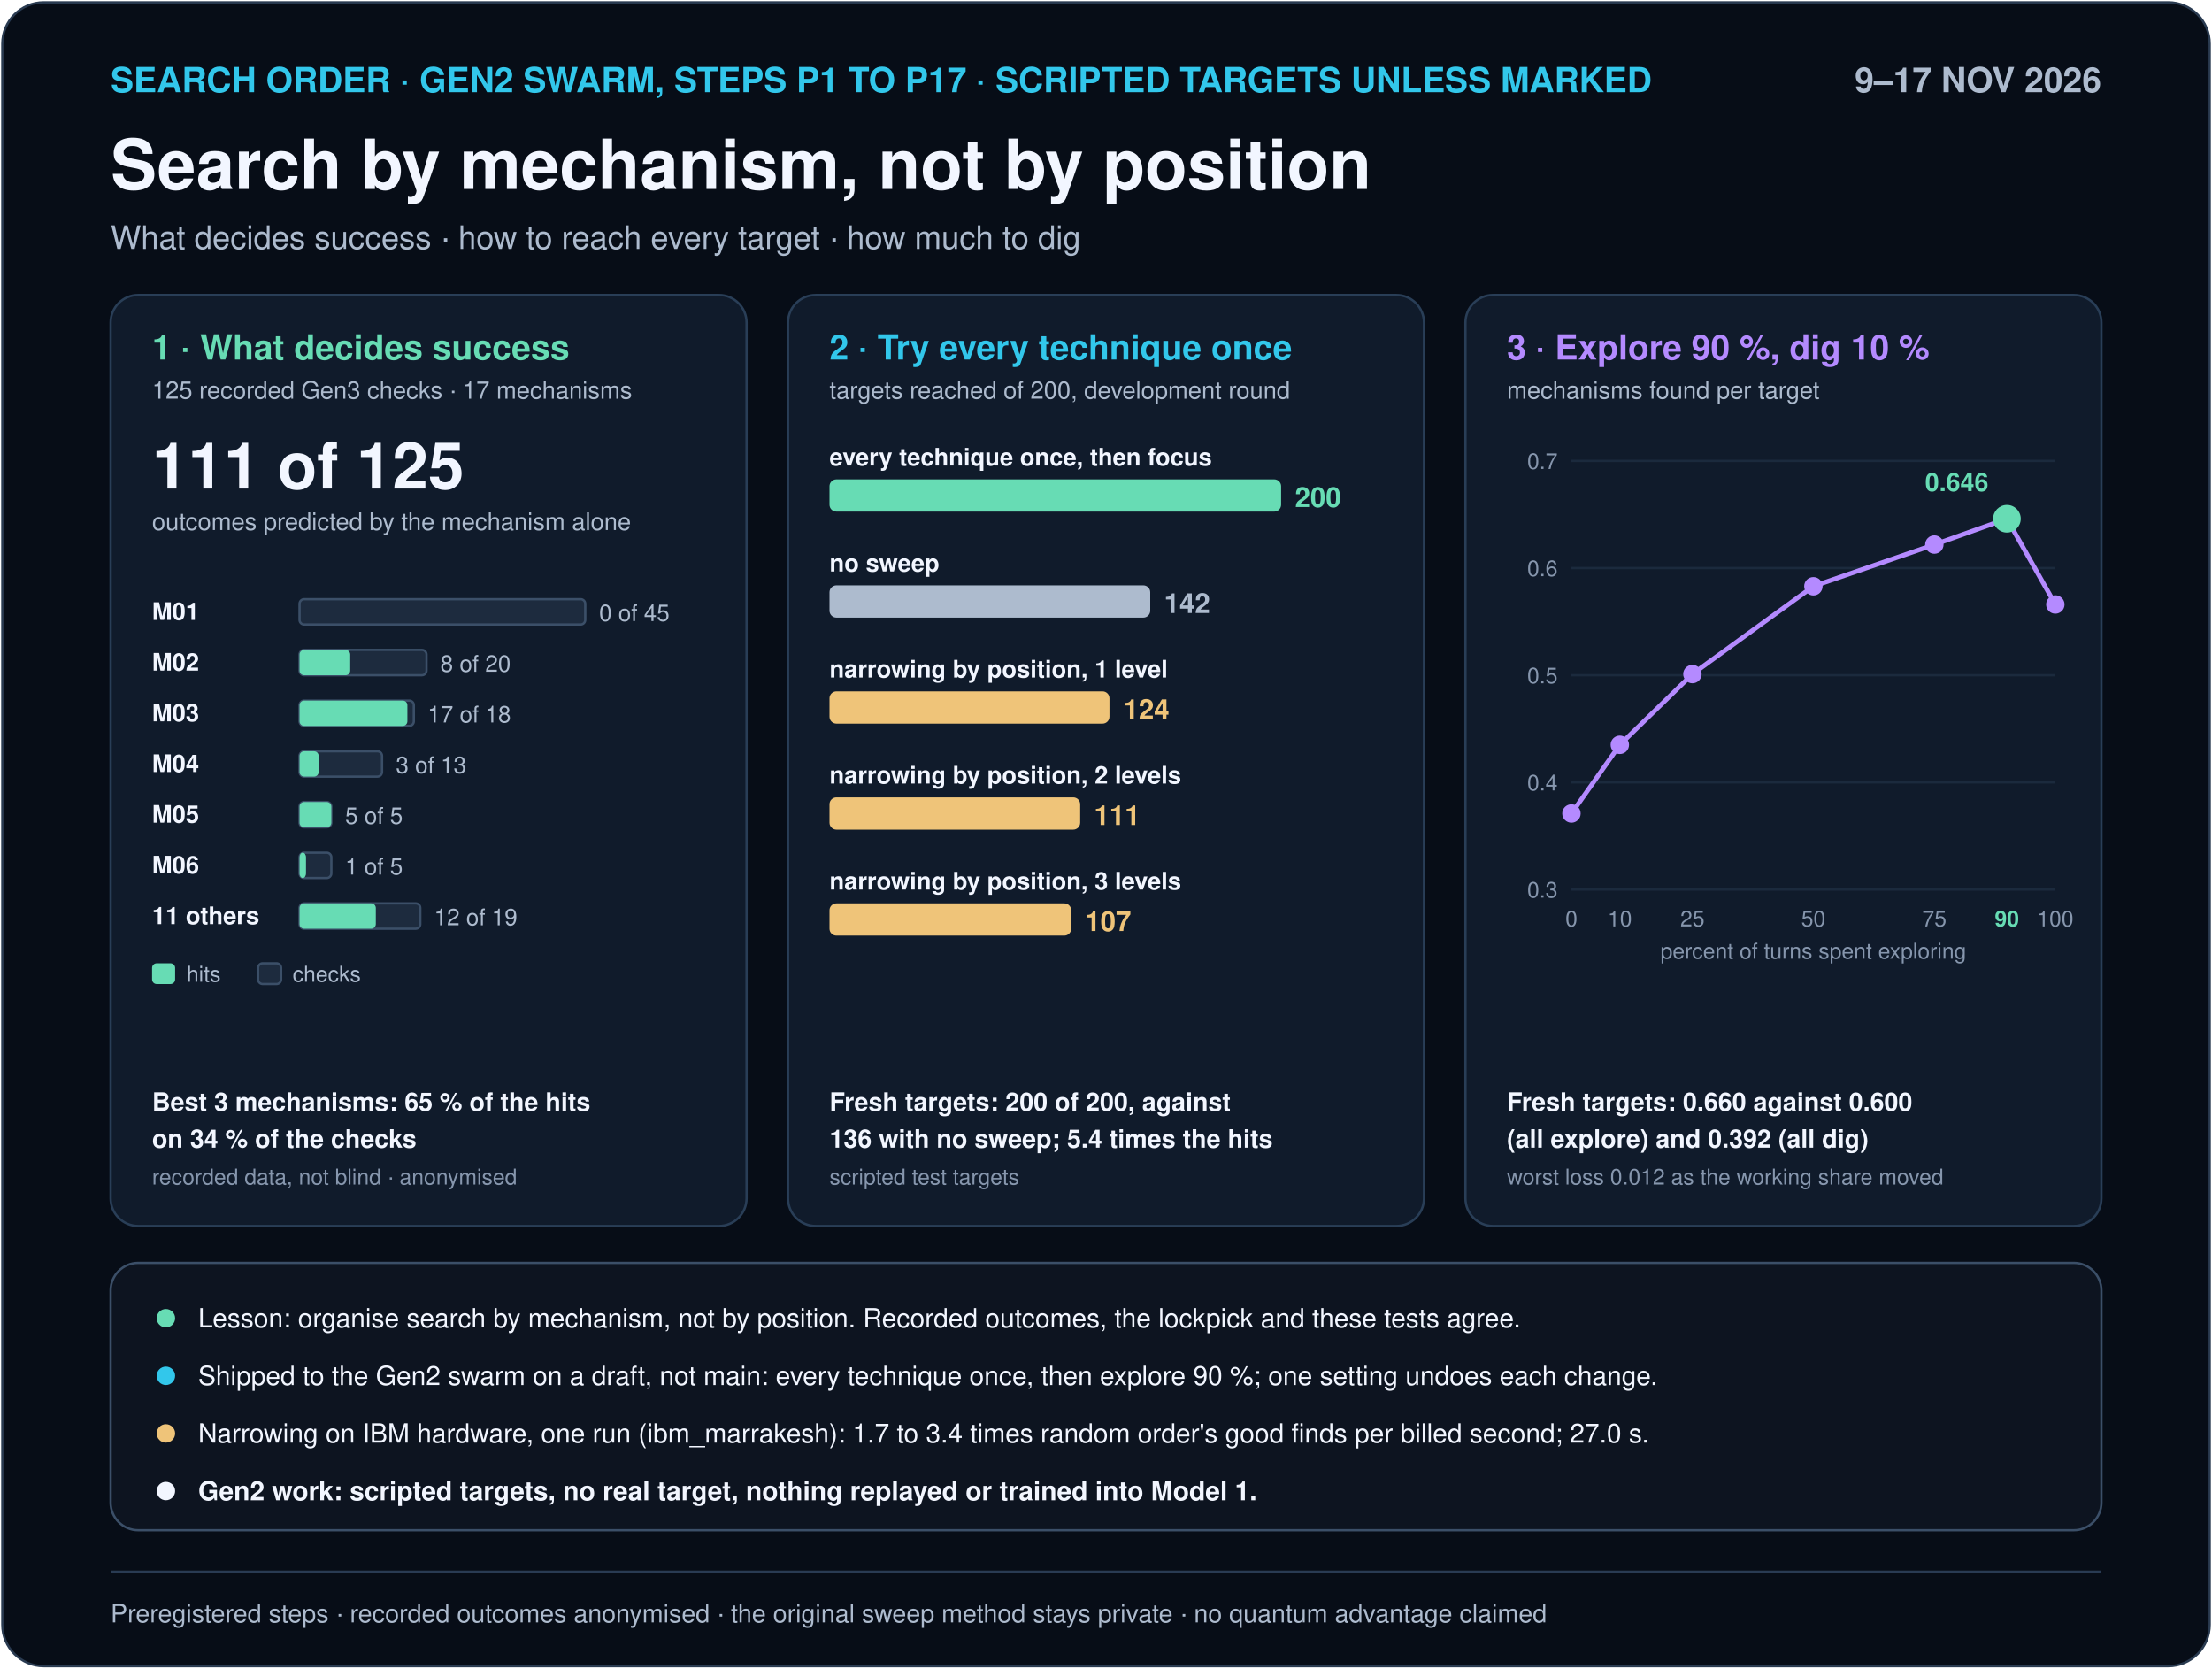
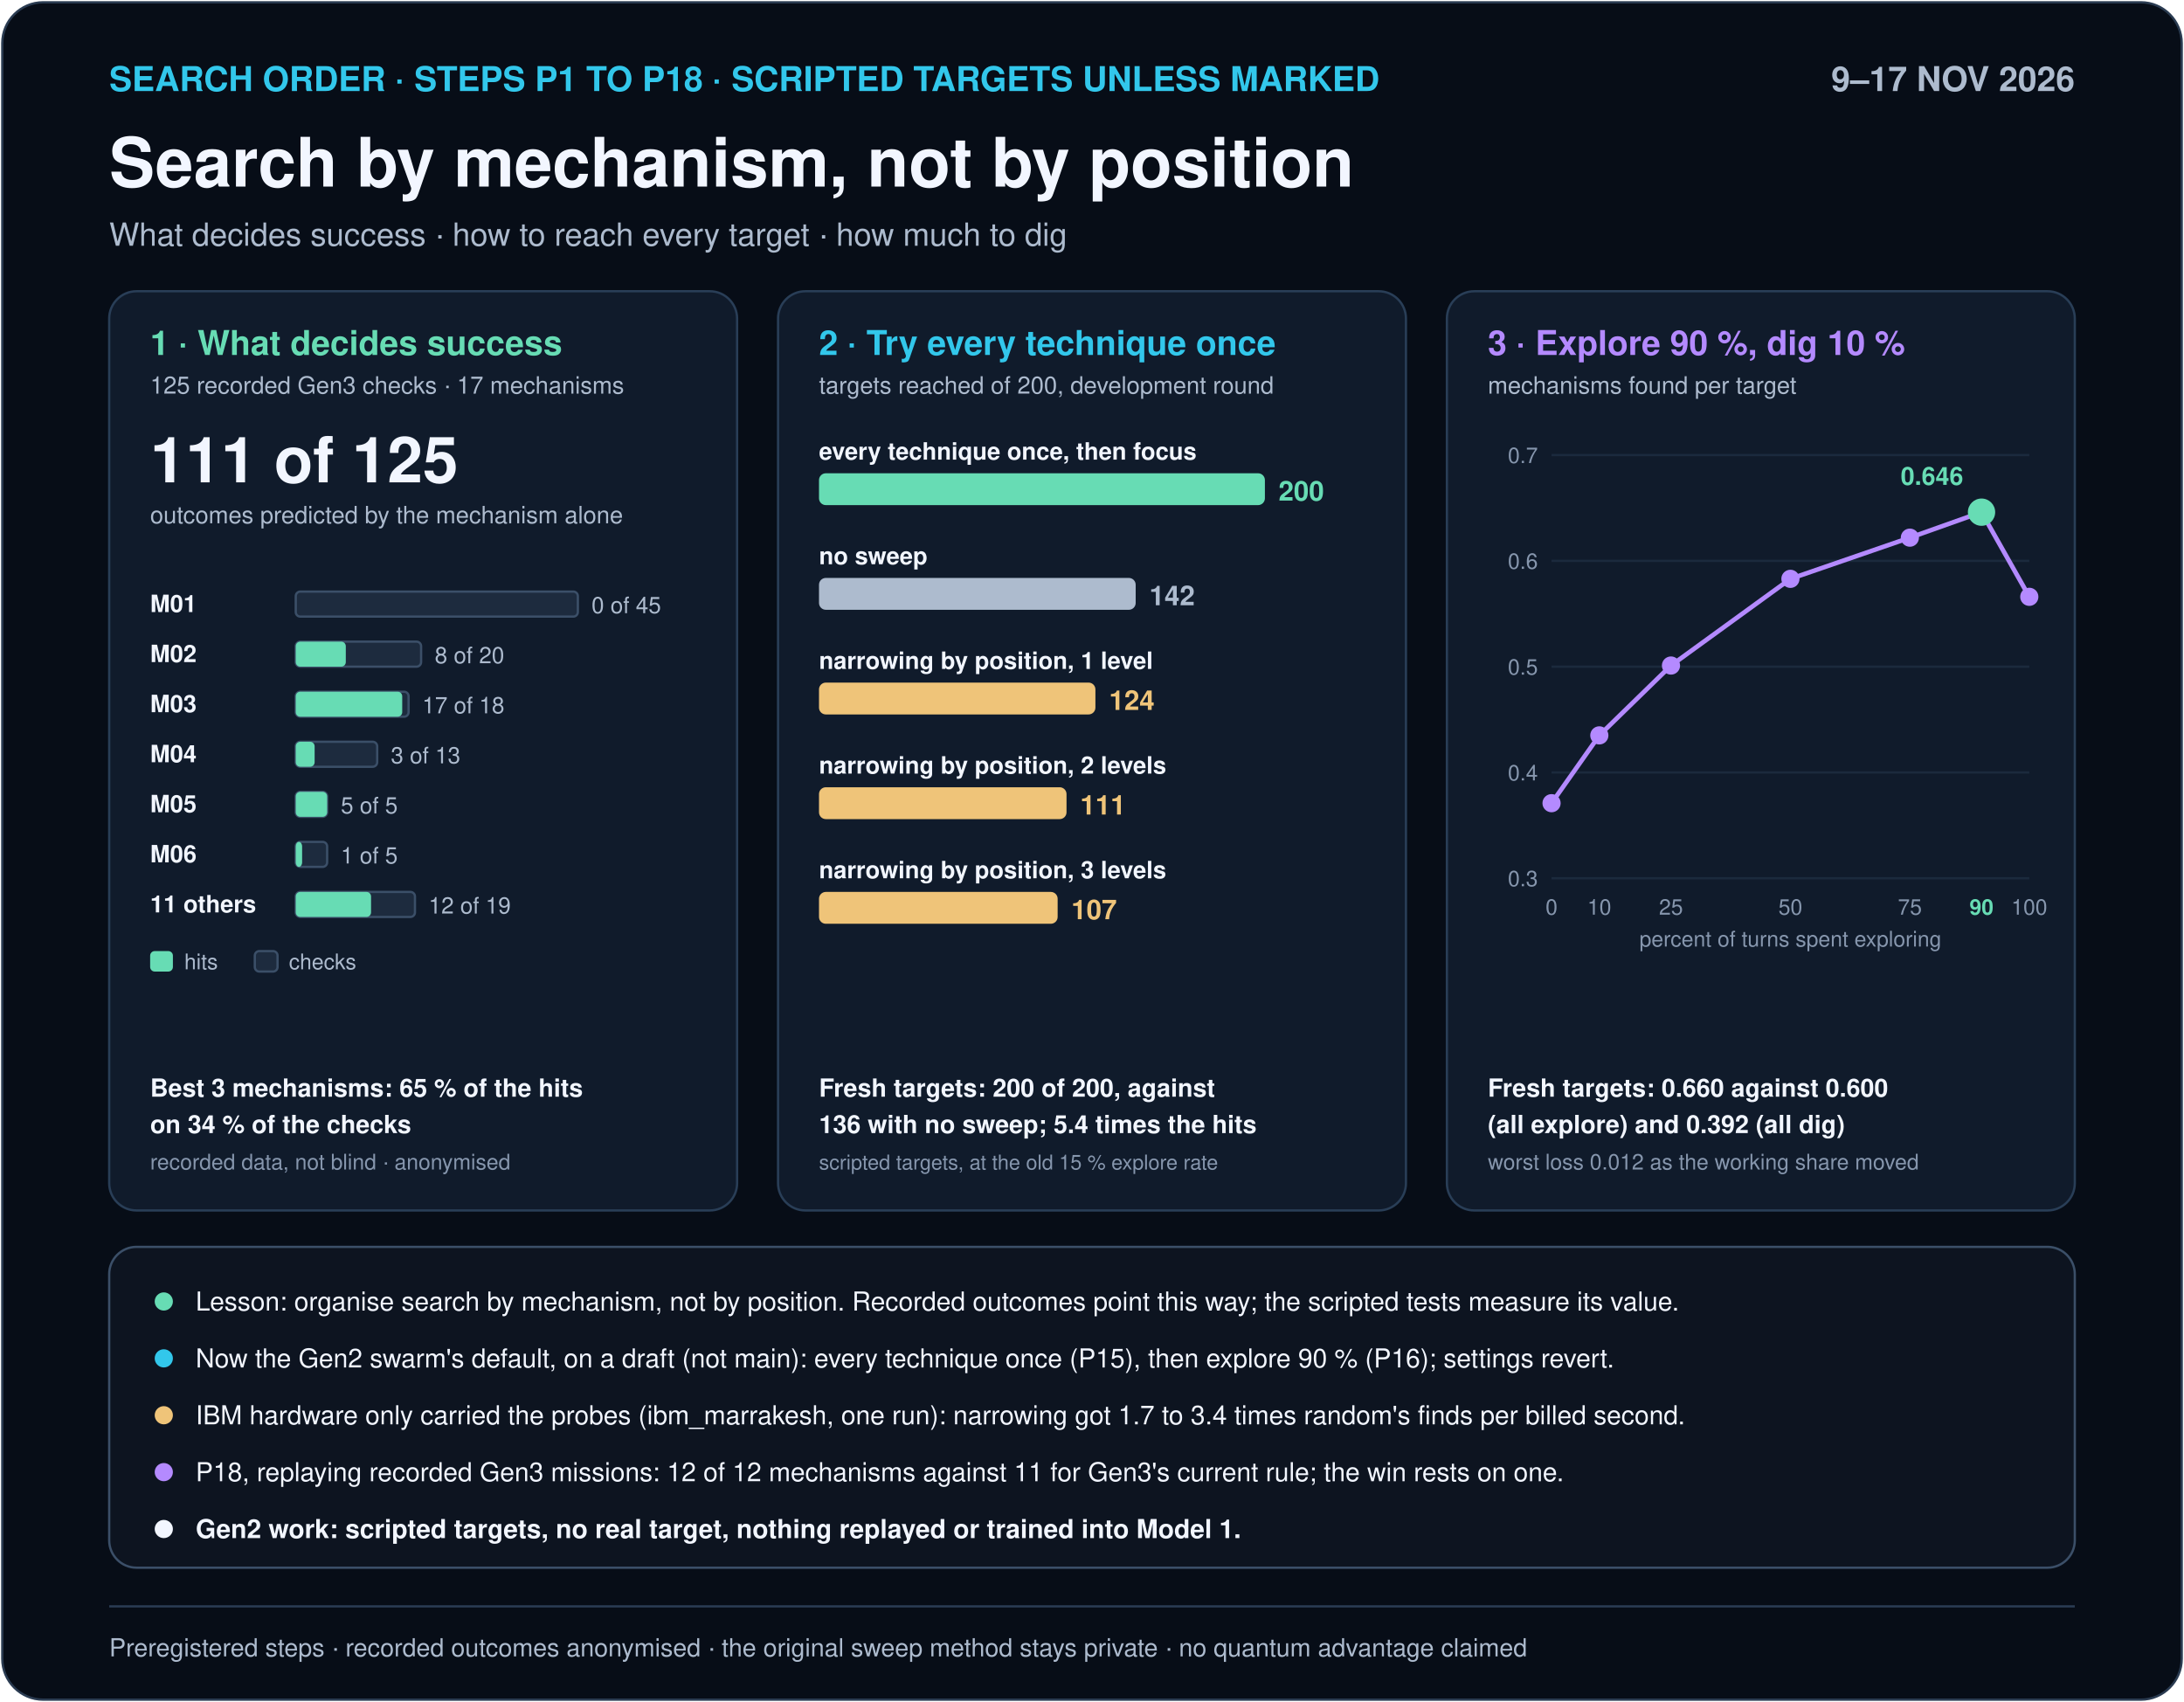
- <svg xmlns="http://www.w3.org/2000/svg" width="960" height="724" viewBox="0 0 960 724" role="img" aria-labelledby="title description">
-   <rect x="1" y="1" width="958" height="722" rx="18" fill="#070d17" stroke="#2a3b51" />
-   <text x="48" y="40" font-family="Helvetica,Arial,sans-serif" font-size="15" font-weight="700" fill="#32c7eb">SEARCH ORDER · GEN2 SWARM, STEPS P1 TO P17 · SCRIPTED TARGETS UNLESS MARKED</text>
+ <svg xmlns="http://www.w3.org/2000/svg" width="960" height="748" viewBox="0 0 960 748" role="img" aria-labelledby="title description">
+   <rect x="1" y="1" width="958" height="746" rx="18" fill="#070d17" stroke="#2a3b51" />
+   <text x="48" y="40" font-family="Helvetica,Arial,sans-serif" font-size="15" font-weight="700" fill="#32c7eb">SEARCH ORDER · STEPS P1 TO P18 · SCRIPTED TARGETS UNLESS MARKED</text>
  <text x="912" y="40" font-family="Helvetica,Arial,sans-serif" font-size="15" font-weight="700" fill="#adbbce" text-anchor="end">9–17 NOV 2026</text>
  <text x="48" y="82" font-family="Helvetica,Arial,sans-serif" font-size="30" font-weight="700" fill="#f2f6ff">Search by mechanism, not by position</text>
  <text x="48" y="108" font-family="Helvetica,Arial,sans-serif" font-size="14" font-weight="400" fill="#adbbce">What decides success · how to reach every target · how much to dig</text>
  <rect x="48" y="128" width="276" height="404" rx="12" fill="#101b2b" stroke="#293e57" />
  <text x="66" y="156" font-family="Helvetica,Arial,sans-serif" font-size="15" font-weight="700" fill="#67dcb4">1 · What decides success</text>
  <text x="66" y="173" font-family="Helvetica,Arial,sans-serif" font-size="10.5" font-weight="400" fill="#adbbce">125 recorded Gen3 checks · 17 mechanisms</text>
  <text x="66" y="212" font-family="Helvetica,Arial,sans-serif" font-size="28" font-weight="700" fill="#f2f6ff">111 of 125</text>
  <text x="66" y="230" font-family="Helvetica,Arial,sans-serif" font-size="10.5" font-weight="400" fill="#adbbce">outcomes predicted by the mechanism alone</text>
  <text x="66" y="269" font-family="Helvetica,Arial,sans-serif" font-size="10.5" font-weight="700" fill="#f2f6ff">M01</text>
  <rect x="130" y="260" width="124.0" height="11" rx="2" fill="#1d2b3e" stroke="#3b4f68" />
  <text x="260.0" y="269.5" font-family="Helvetica,Arial,sans-serif" font-size="10" font-weight="400" fill="#adbbce">0 of 45</text>
  <text x="66" y="291" font-family="Helvetica,Arial,sans-serif" font-size="10.5" font-weight="700" fill="#f2f6ff">M02</text>
  <rect x="130" y="282" width="55.1" height="11" rx="2" fill="#1d2b3e" stroke="#3b4f68" />
  <rect x="130" y="282" width="22.0" height="11" rx="2" fill="#67dcb4" />
  <text x="191.1" y="291.5" font-family="Helvetica,Arial,sans-serif" font-size="10" font-weight="400" fill="#adbbce">8 of 20</text>
  <text x="66" y="313" font-family="Helvetica,Arial,sans-serif" font-size="10.5" font-weight="700" fill="#f2f6ff">M03</text>
  <rect x="130" y="304" width="49.6" height="11" rx="2" fill="#1d2b3e" stroke="#3b4f68" />
  <rect x="130" y="304" width="46.8" height="11" rx="2" fill="#67dcb4" />
  <text x="185.6" y="313.5" font-family="Helvetica,Arial,sans-serif" font-size="10" font-weight="400" fill="#adbbce">17 of 18</text>
  <text x="66" y="335" font-family="Helvetica,Arial,sans-serif" font-size="10.5" font-weight="700" fill="#f2f6ff">M04</text>
  <rect x="130" y="326" width="35.8" height="11" rx="2" fill="#1d2b3e" stroke="#3b4f68" />
  <rect x="130" y="326" width="8.3" height="11" rx="2" fill="#67dcb4" />
  <text x="171.8" y="335.5" font-family="Helvetica,Arial,sans-serif" font-size="10" font-weight="400" fill="#adbbce">3 of 13</text>
  <text x="66" y="357" font-family="Helvetica,Arial,sans-serif" font-size="10.5" font-weight="700" fill="#f2f6ff">M05</text>
  <rect x="130" y="348" width="13.8" height="11" rx="2" fill="#1d2b3e" stroke="#3b4f68" />
  <rect x="130" y="348" width="13.8" height="11" rx="2" fill="#67dcb4" />
  <text x="149.8" y="357.5" font-family="Helvetica,Arial,sans-serif" font-size="10" font-weight="400" fill="#adbbce">5 of 5</text>
  <text x="66" y="379" font-family="Helvetica,Arial,sans-serif" font-size="10.5" font-weight="700" fill="#f2f6ff">M06</text>
  <rect x="130" y="370" width="13.8" height="11" rx="2" fill="#1d2b3e" stroke="#3b4f68" />
  <rect x="130" y="370" width="2.8" height="11" rx="2" fill="#67dcb4" />
  <text x="149.8" y="379.5" font-family="Helvetica,Arial,sans-serif" font-size="10" font-weight="400" fill="#adbbce">1 of 5</text>
  <text x="66" y="401" font-family="Helvetica,Arial,sans-serif" font-size="10.5" font-weight="700" fill="#f2f6ff">11 others</text>
  <rect x="130" y="392" width="52.4" height="11" rx="2" fill="#1d2b3e" stroke="#3b4f68" />
  <rect x="130" y="392" width="33.1" height="11" rx="2" fill="#67dcb4" />
  <text x="188.4" y="401.5" font-family="Helvetica,Arial,sans-serif" font-size="10" font-weight="400" fill="#adbbce">12 of 19</text>
  <rect x="66" y="418" width="10" height="9" rx="2" fill="#67dcb4" />
  <text x="81" y="426" font-family="Helvetica,Arial,sans-serif" font-size="9.5" font-weight="400" fill="#adbbce">hits</text>
  <rect x="112" y="418" width="10" height="9" rx="2" fill="#1d2b3e" stroke="#3b4f68" />
  <text x="127" y="426" font-family="Helvetica,Arial,sans-serif" font-size="9.5" font-weight="400" fill="#adbbce">checks</text>
  <text x="66" y="482" font-family="Helvetica,Arial,sans-serif" font-size="11" font-weight="700" fill="#f2f6ff">Best 3 mechanisms: 65 % of the hits</text>
  <text x="66" y="498" font-family="Helvetica,Arial,sans-serif" font-size="11" font-weight="700" fill="#f2f6ff">on 34 % of the checks</text>
  <text x="66" y="514" font-family="Helvetica,Arial,sans-serif" font-size="9.5" font-weight="400" fill="#8696ad">recorded data, not blind · anonymised</text>
  <rect x="342" y="128" width="276" height="404" rx="12" fill="#101b2b" stroke="#293e57" />
  <text x="360" y="156" font-family="Helvetica,Arial,sans-serif" font-size="15" font-weight="700" fill="#32c7eb">2 · Try every technique once</text>
  <text x="360" y="173" font-family="Helvetica,Arial,sans-serif" font-size="10.5" font-weight="400" fill="#adbbce">targets reached of 200, development round</text>
  <text x="360" y="202" font-family="Helvetica,Arial,sans-serif" font-size="10.5" font-weight="700" fill="#f2f6ff">every technique once, then focus</text>
  <rect x="360" y="208" width="196.0" height="14" rx="3" fill="#67dcb4" />
  <text x="562.0" y="220" font-family="Helvetica,Arial,sans-serif" font-size="12" font-weight="700" fill="#67dcb4">200</text>
  <text x="360" y="248" font-family="Helvetica,Arial,sans-serif" font-size="10.5" font-weight="700" fill="#f2f6ff">no sweep</text>
  <rect x="360" y="254" width="139.2" height="14" rx="3" fill="#adbbce" />
  <text x="505.2" y="266" font-family="Helvetica,Arial,sans-serif" font-size="12" font-weight="700" fill="#adbbce">142</text>
  <text x="360" y="294" font-family="Helvetica,Arial,sans-serif" font-size="10.5" font-weight="700" fill="#f2f6ff">narrowing by position, 1 level</text>
  <rect x="360" y="300" width="121.5" height="14" rx="3" fill="#efc479" />
  <text x="487.5" y="312" font-family="Helvetica,Arial,sans-serif" font-size="12" font-weight="700" fill="#efc479">124</text>
  <text x="360" y="340" font-family="Helvetica,Arial,sans-serif" font-size="10.5" font-weight="700" fill="#f2f6ff">narrowing by position, 2 levels</text>
  <rect x="360" y="346" width="108.8" height="14" rx="3" fill="#efc479" />
  <text x="474.8" y="358" font-family="Helvetica,Arial,sans-serif" font-size="12" font-weight="700" fill="#efc479">111</text>
  <text x="360" y="386" font-family="Helvetica,Arial,sans-serif" font-size="10.5" font-weight="700" fill="#f2f6ff">narrowing by position, 3 levels</text>
  <rect x="360" y="392" width="104.9" height="14" rx="3" fill="#efc479" />
  <text x="470.9" y="404" font-family="Helvetica,Arial,sans-serif" font-size="12" font-weight="700" fill="#efc479">107</text>
  <text x="360" y="482" font-family="Helvetica,Arial,sans-serif" font-size="11" font-weight="700" fill="#f2f6ff">Fresh targets: 200 of 200, against</text>
  <text x="360" y="498" font-family="Helvetica,Arial,sans-serif" font-size="11" font-weight="700" fill="#f2f6ff">136 with no sweep; 5.4 times the hits</text>
-   <text x="360" y="514" font-family="Helvetica,Arial,sans-serif" font-size="9.5" font-weight="400" fill="#8696ad">scripted test targets</text>
+   <text x="360" y="514" font-family="Helvetica,Arial,sans-serif" font-size="9" font-weight="400" fill="#8696ad">scripted targets, at the old 15 % explore rate</text>
  <rect x="636" y="128" width="276" height="404" rx="12" fill="#101b2b" stroke="#293e57" />
  <text x="654" y="156" font-family="Helvetica,Arial,sans-serif" font-size="15" font-weight="700" fill="#b48aff">3 · Explore 90 %, dig 10 %</text>
  <text x="654" y="173" font-family="Helvetica,Arial,sans-serif" font-size="10.5" font-weight="400" fill="#adbbce">mechanisms found per target</text>
  <path d="M682 386.0H892" stroke="#1b2a3d" />
  <text x="676" y="389.5" font-family="Helvetica,Arial,sans-serif" font-size="9.5" font-weight="400" fill="#8696ad" text-anchor="end">0.3</text>
  <path d="M682 339.5H892" stroke="#1b2a3d" />
  <text x="676" y="343.0" font-family="Helvetica,Arial,sans-serif" font-size="9.5" font-weight="400" fill="#8696ad" text-anchor="end">0.4</text>
  <path d="M682 293.0H892" stroke="#1b2a3d" />
  <text x="676" y="296.5" font-family="Helvetica,Arial,sans-serif" font-size="9.5" font-weight="400" fill="#8696ad" text-anchor="end">0.5</text>
  <path d="M682 246.5H892" stroke="#1b2a3d" />
  <text x="676" y="250.0" font-family="Helvetica,Arial,sans-serif" font-size="9.5" font-weight="400" fill="#8696ad" text-anchor="end">0.6</text>
  <path d="M682 200.0H892" stroke="#1b2a3d" />
  <text x="676" y="203.5" font-family="Helvetica,Arial,sans-serif" font-size="9.5" font-weight="400" fill="#8696ad" text-anchor="end">0.7</text>
  <path d="M682.0 353.0 L703.0 323.2 L734.5 292.5 L787.0 254.4 L839.5 236.3 L871.0 225.1 L892.0 262.3" stroke="#b48aff" stroke-width="2" fill="none" />
  <circle cx="682.0" cy="353.0" r="4" fill="#b48aff" />
  <text x="682.0" y="402" font-family="Helvetica,Arial,sans-serif" font-size="9.5" font-weight="400" fill="#8696ad" text-anchor="middle">0</text>
  <circle cx="703.0" cy="323.2" r="4" fill="#b48aff" />
  <text x="703.0" y="402" font-family="Helvetica,Arial,sans-serif" font-size="9.5" font-weight="400" fill="#8696ad" text-anchor="middle">10</text>
  <circle cx="734.5" cy="292.5" r="4" fill="#b48aff" />
  <text x="734.5" y="402" font-family="Helvetica,Arial,sans-serif" font-size="9.5" font-weight="400" fill="#8696ad" text-anchor="middle">25</text>
  <circle cx="787.0" cy="254.4" r="4" fill="#b48aff" />
  <text x="787.0" y="402" font-family="Helvetica,Arial,sans-serif" font-size="9.5" font-weight="400" fill="#8696ad" text-anchor="middle">50</text>
  <circle cx="839.5" cy="236.3" r="4" fill="#b48aff" />
  <text x="839.5" y="402" font-family="Helvetica,Arial,sans-serif" font-size="9.5" font-weight="400" fill="#8696ad" text-anchor="middle">75</text>
  <circle cx="871.0" cy="225.1" r="6" fill="#67dcb4" />
  <text x="871.0" y="402" font-family="Helvetica,Arial,sans-serif" font-size="9.5" font-weight="700" fill="#67dcb4" text-anchor="middle">90</text>
  <text x="863.0" y="213.1" font-family="Helvetica,Arial,sans-serif" font-size="11" font-weight="700" fill="#67dcb4" text-anchor="end">0.646</text>
  <circle cx="892.0" cy="262.3" r="4" fill="#b48aff" />
  <text x="892.0" y="402" font-family="Helvetica,Arial,sans-serif" font-size="9.5" font-weight="400" fill="#8696ad" text-anchor="middle">100</text>
  <text x="787.0" y="416" font-family="Helvetica,Arial,sans-serif" font-size="9.5" font-weight="400" fill="#8696ad" text-anchor="middle">percent of turns spent exploring</text>
  <text x="654" y="482" font-family="Helvetica,Arial,sans-serif" font-size="11" font-weight="700" fill="#f2f6ff">Fresh targets: 0.660 against 0.600</text>
  <text x="654" y="498" font-family="Helvetica,Arial,sans-serif" font-size="11" font-weight="700" fill="#f2f6ff">(all explore) and 0.392 (all dig)</text>
  <text x="654" y="514" font-family="Helvetica,Arial,sans-serif" font-size="9.5" font-weight="400" fill="#8696ad">worst loss 0.012 as the working share moved</text>
-   <rect x="48" y="548" width="864" height="116" rx="12" fill="#0d1420" stroke="#3b4f68" />
+   <rect x="48" y="548" width="864" height="141" rx="12" fill="#0d1420" stroke="#3b4f68" />
  <circle cx="72" cy="572" r="4" fill="#67dcb4" />
-   <text x="86" y="576" font-family="Helvetica,Arial,sans-serif" font-size="11.5" font-weight="400" fill="#f2f6ff">Lesson: organise search by mechanism, not by position. Recorded outcomes, the lockpick and these tests agree.</text>
+   <text x="86" y="576" font-family="Helvetica,Arial,sans-serif" font-size="11.5" font-weight="400" fill="#f2f6ff">Lesson: organise search by mechanism, not by position. Recorded outcomes point this way; the scripted tests measure its value.</text>
  <circle cx="72" cy="597" r="4" fill="#32c7eb" />
-   <text x="86" y="601" font-family="Helvetica,Arial,sans-serif" font-size="11.5" font-weight="400" fill="#f2f6ff">Shipped to the Gen2 swarm on a draft, not main: every technique once, then explore 90 %; one setting undoes each change.</text>
+   <text x="86" y="601" font-family="Helvetica,Arial,sans-serif" font-size="11.5" font-weight="400" fill="#f2f6ff">Now the Gen2 swarm's default, on a draft (not main): every technique once (P15), then explore 90 % (P16); settings revert.</text>
  <circle cx="72" cy="622" r="4" fill="#efc479" />
-   <text x="86" y="626" font-family="Helvetica,Arial,sans-serif" font-size="11.5" font-weight="400" fill="#f2f6ff">Narrowing on IBM hardware, one run (ibm_marrakesh): 1.7 to 3.4 times random order's good finds per billed second; 27.0 s.</text>
-   <circle cx="72" cy="647" r="4" fill="#f2f6ff" />
-   <text x="86" y="651" font-family="Helvetica,Arial,sans-serif" font-size="11.5" font-weight="700" fill="#f2f6ff">Gen2 work: scripted targets, no real target, nothing replayed or trained into Model 1.</text>
-   <path d="M48 682H912" stroke="#293b53" />
-   <text x="48" y="704" font-family="Helvetica,Arial,sans-serif" font-size="11" font-weight="400" fill="#adbbce">Preregistered steps · recorded outcomes anonymised · the original sweep method stays private · no quantum advantage claimed</text>
+   <text x="86" y="626" font-family="Helvetica,Arial,sans-serif" font-size="11.5" font-weight="400" fill="#f2f6ff">IBM hardware only carried the probes (ibm_marrakesh, one run): narrowing got 1.7 to 3.4 times random's finds per billed second.</text>
+   <circle cx="72" cy="647" r="4" fill="#b48aff" />
+   <text x="86" y="651" font-family="Helvetica,Arial,sans-serif" font-size="11.5" font-weight="400" fill="#f2f6ff">P18, replaying recorded Gen3 missions: 12 of 12 mechanisms against 11 for Gen3's current rule; the win rests on one.</text>
+   <circle cx="72" cy="672" r="4" fill="#f2f6ff" />
+   <text x="86" y="676" font-family="Helvetica,Arial,sans-serif" font-size="11.5" font-weight="700" fill="#f2f6ff">Gen2 work: scripted targets, no real target, nothing replayed or trained into Model 1.</text>
+   <path d="M48 706H912" stroke="#293b53" />
+   <text x="48" y="728" font-family="Helvetica,Arial,sans-serif" font-size="11" font-weight="400" fill="#adbbce">Preregistered steps · recorded outcomes anonymised · the original sweep method stays private · no quantum advantage claimed</text>
</svg>
